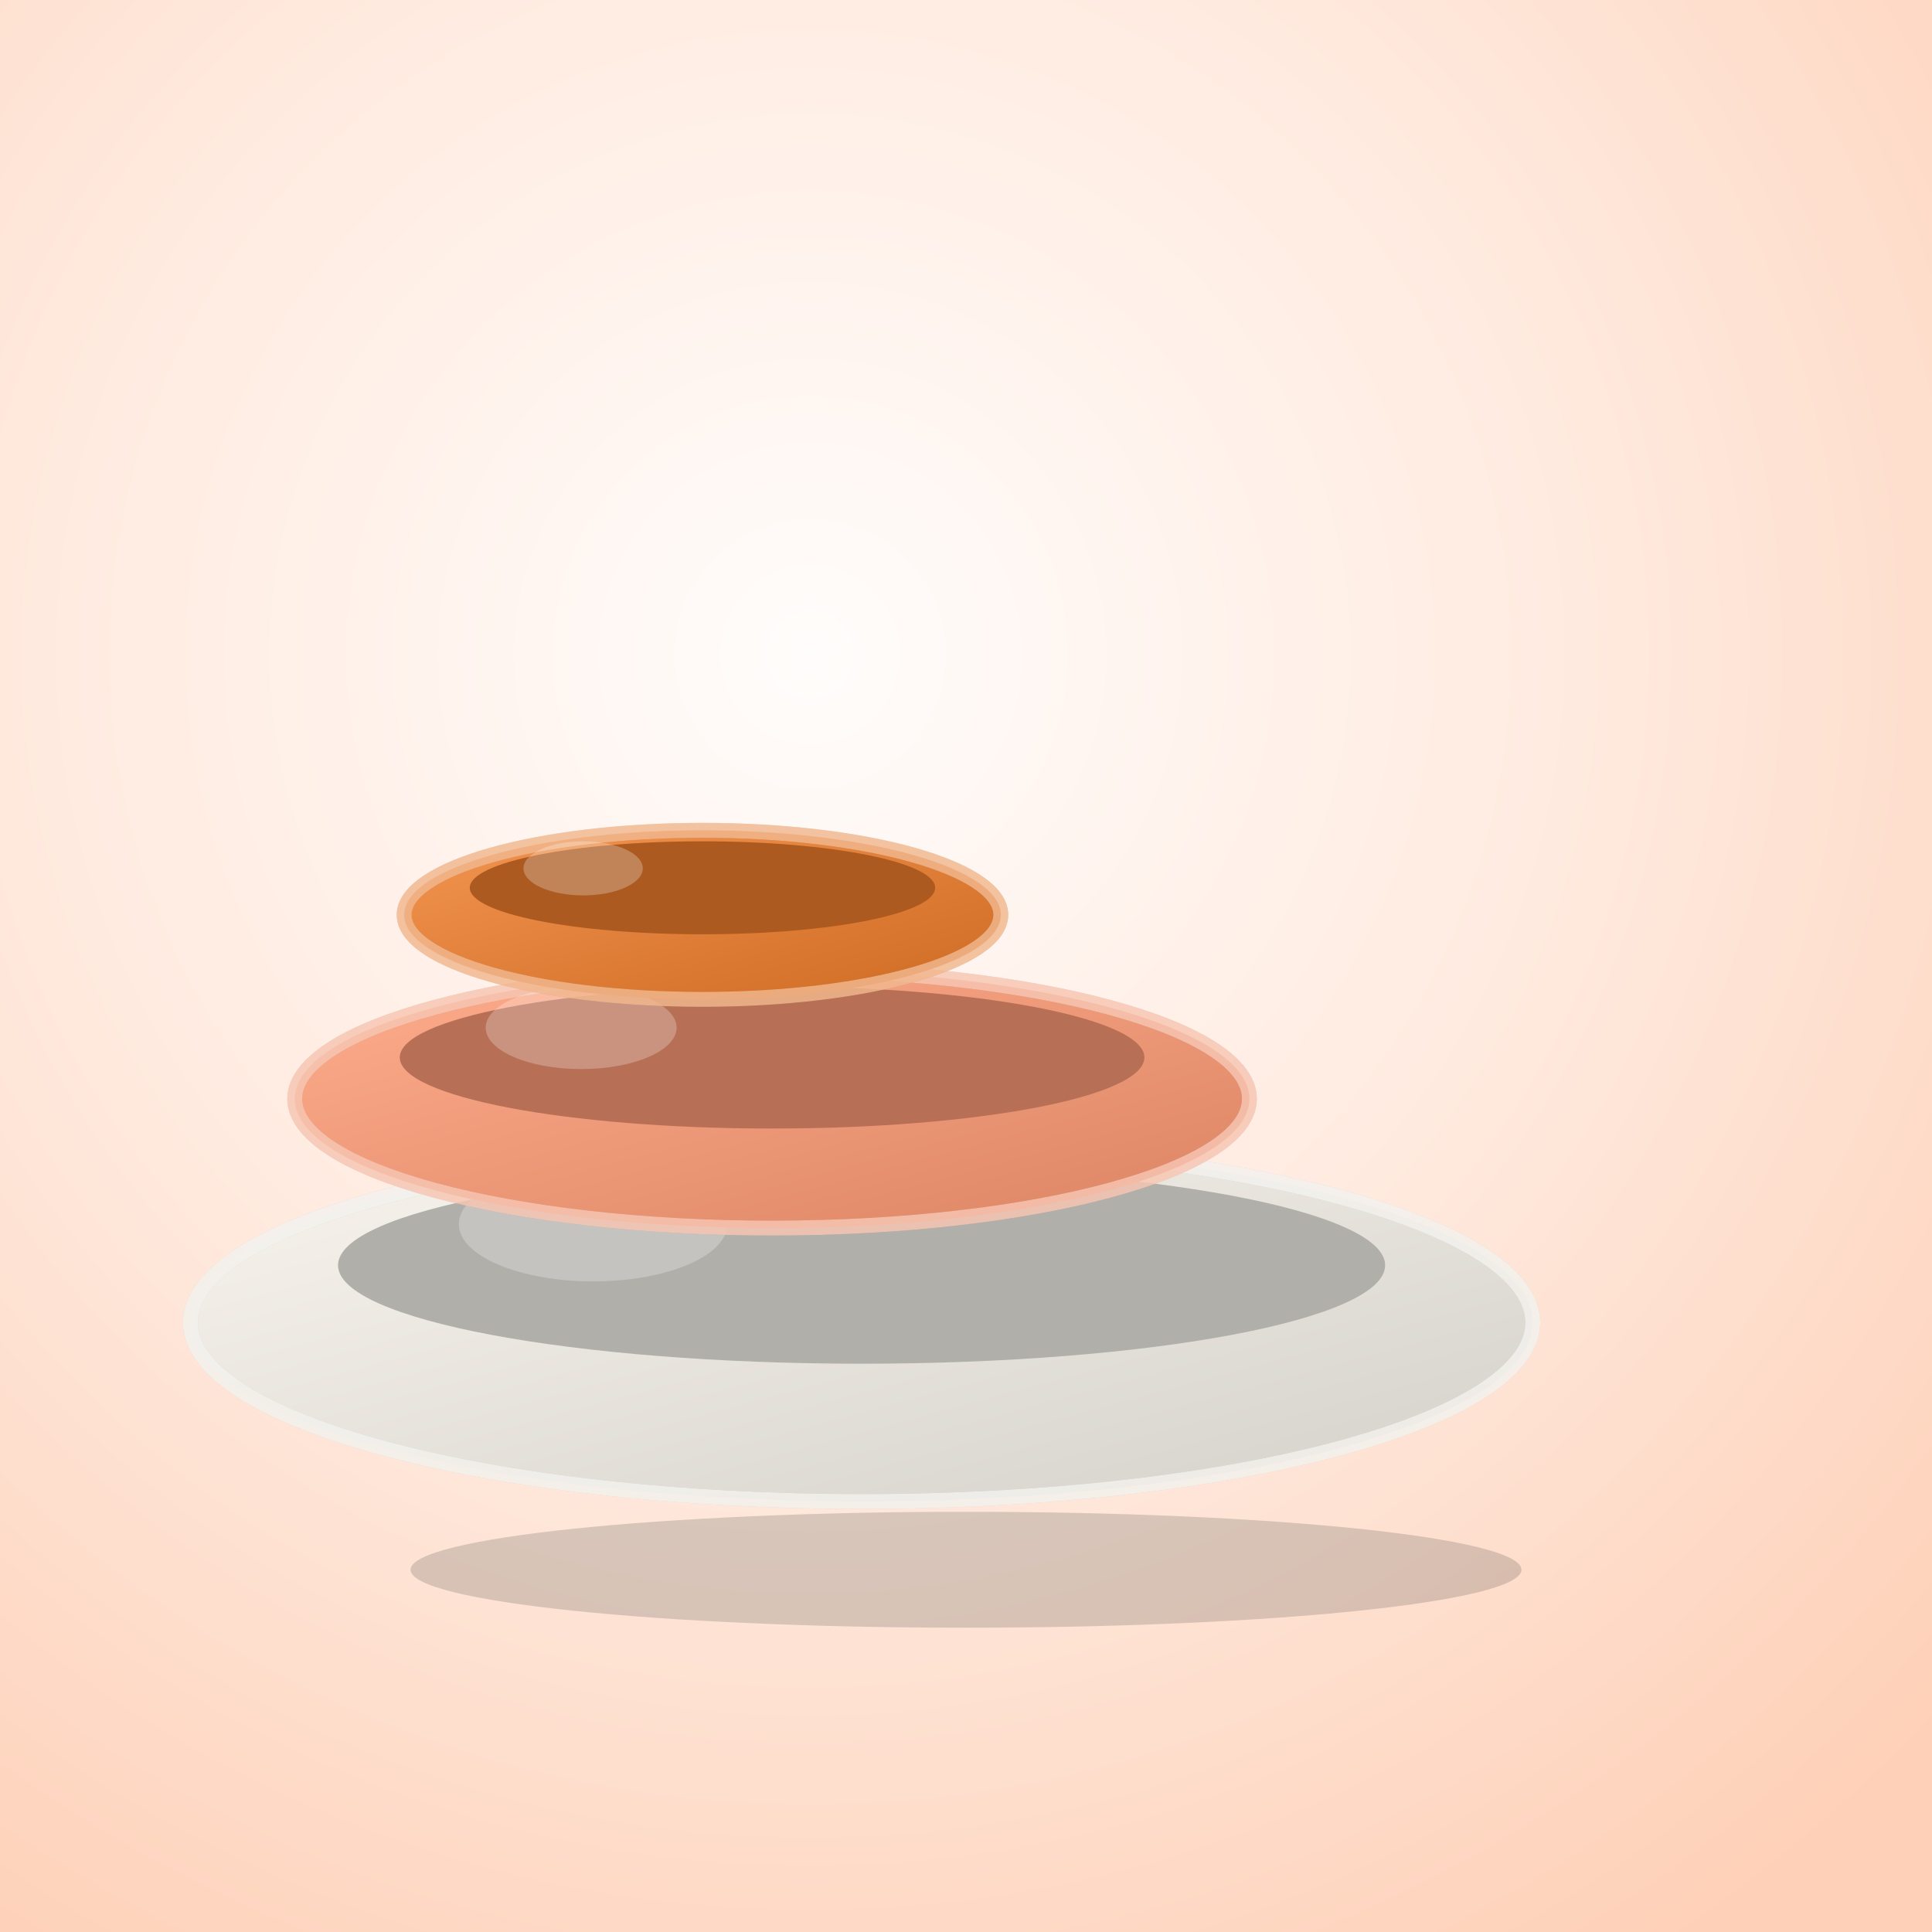
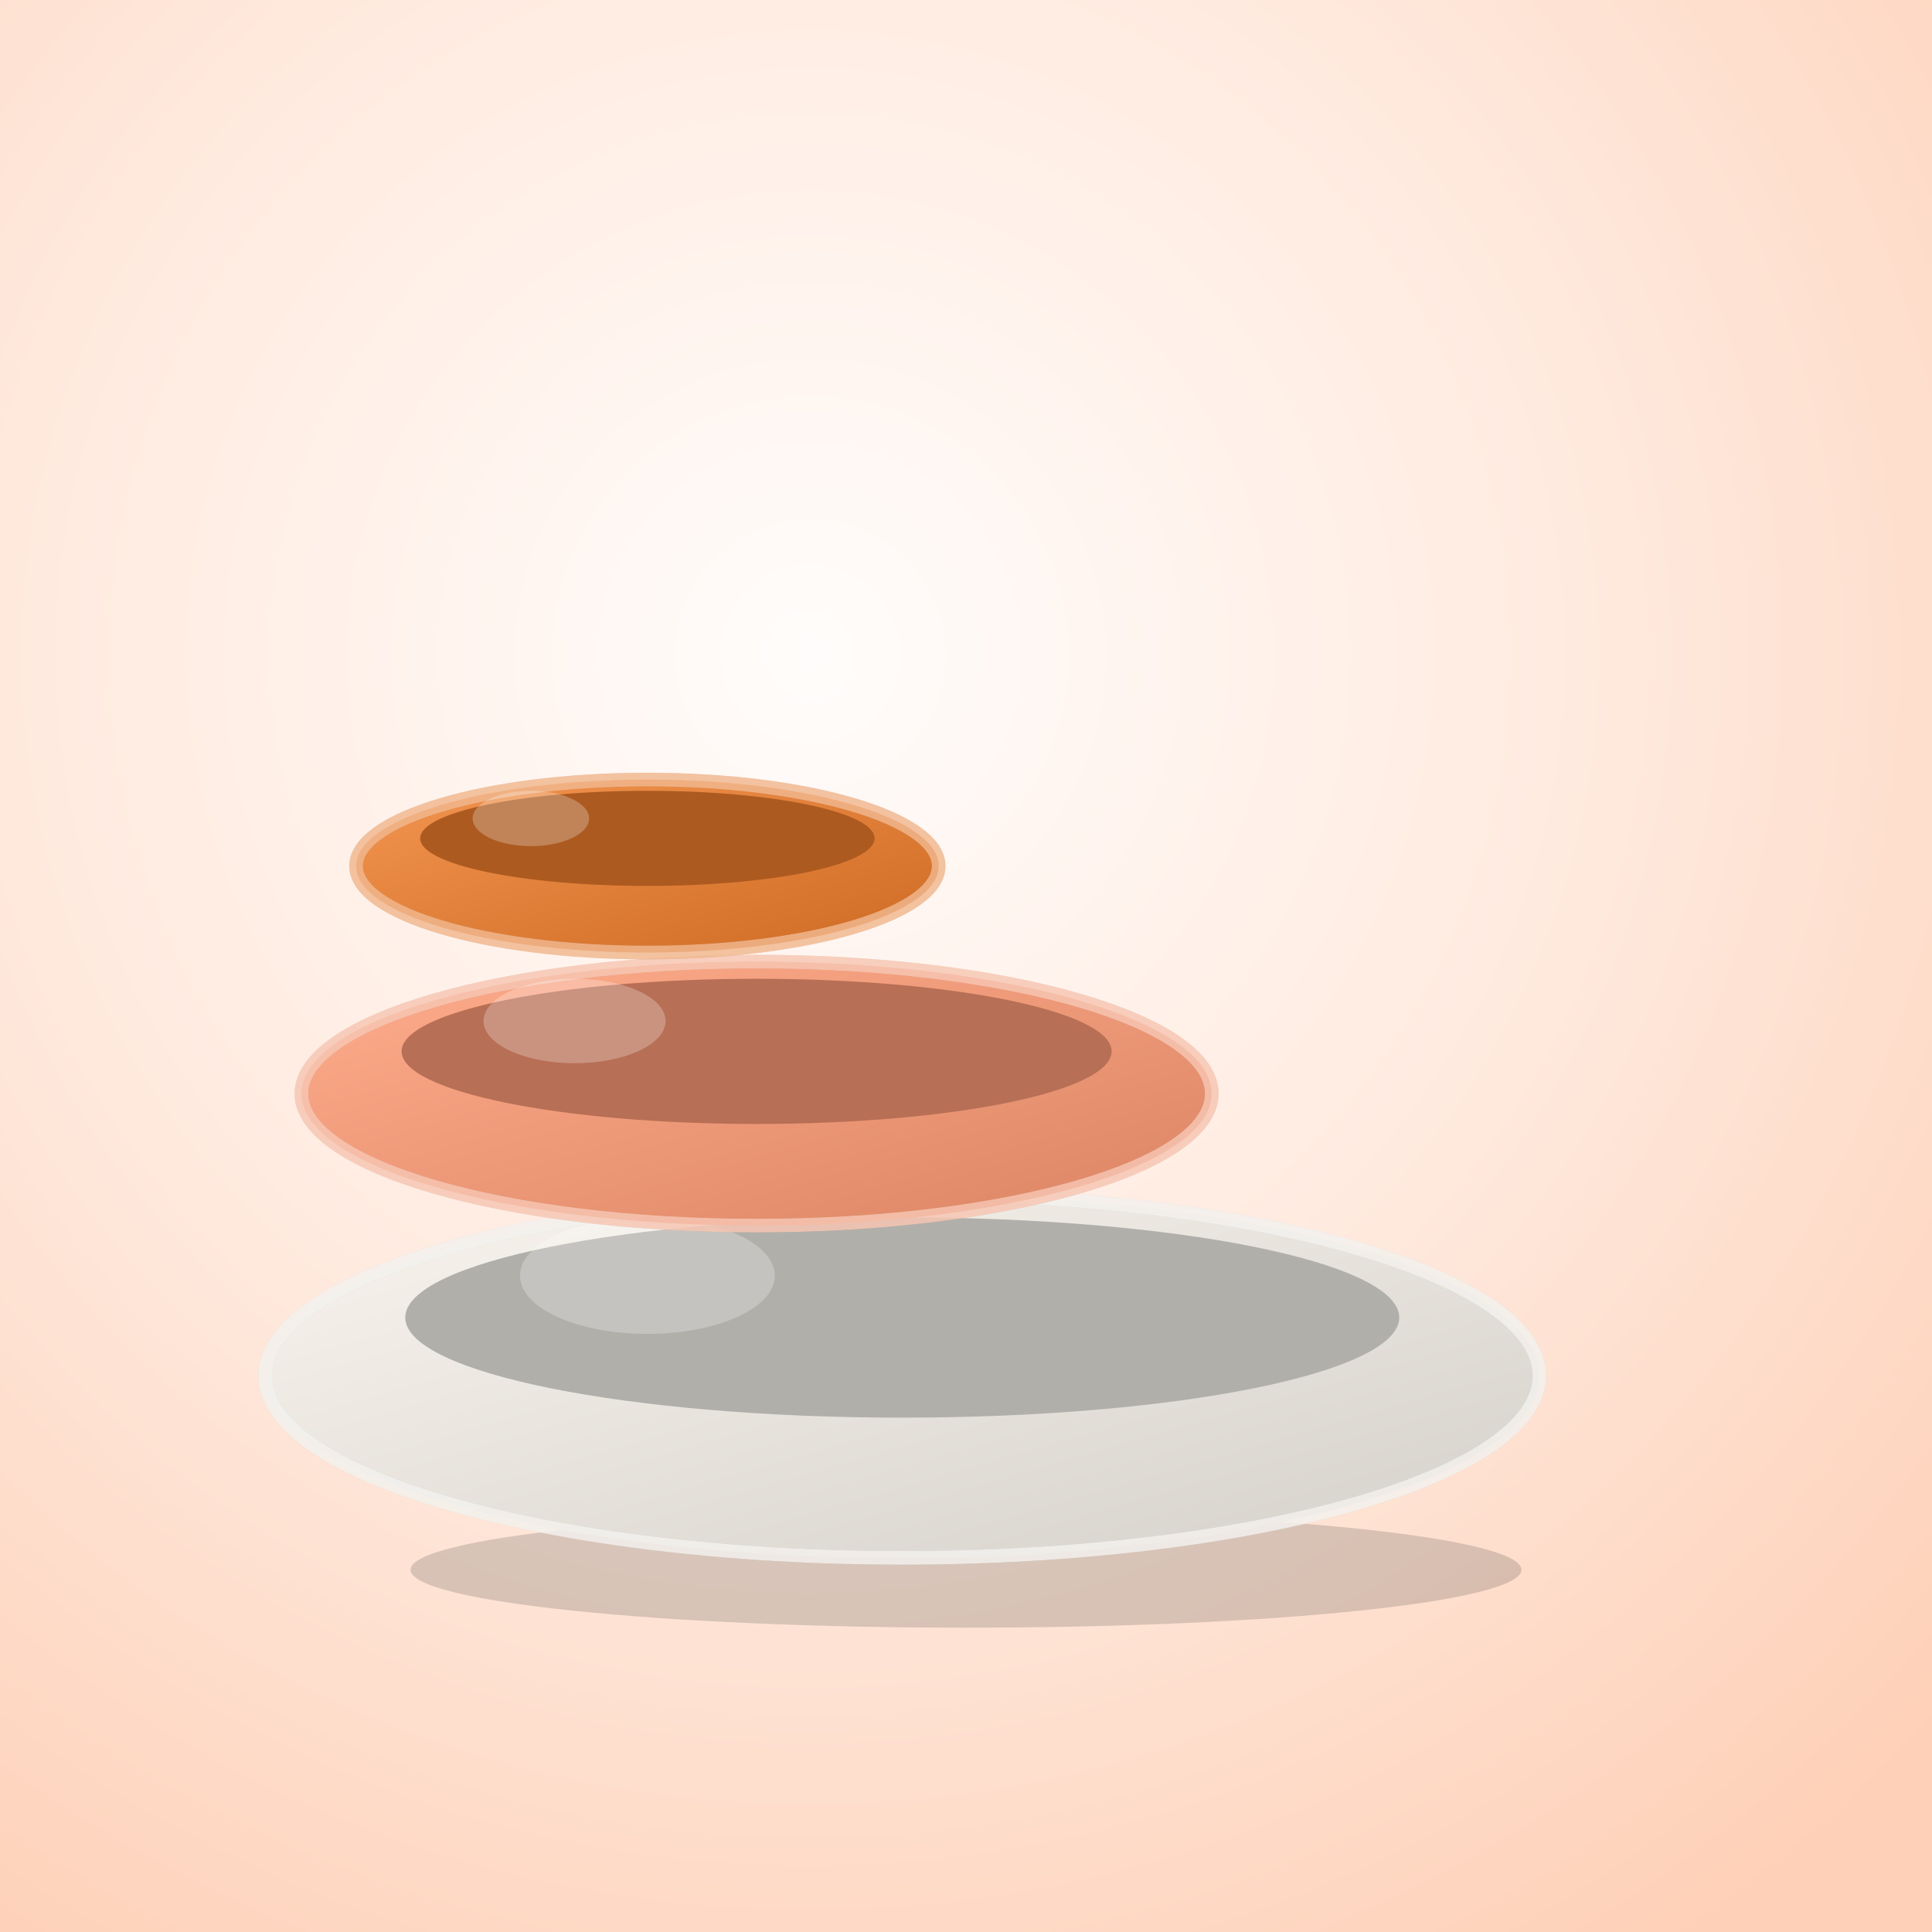
<svg xmlns="http://www.w3.org/2000/svg" viewBox="0 0 800 800" width="800" height="800">
  <defs>
    <radialGradient id="glow103" cx="0.42" cy="0.34" r="0.8">
      <stop offset="0" stop-color="#FFFFFF" stop-opacity="0.95" />
      <stop offset="0.5" stop-color="#FFFFFF" stop-opacity="0.55" />
      <stop offset="1" stop-color="#FFFFFF" stop-opacity="0" />
    </radialGradient>
    <linearGradient id="bowl104" x1="0" y1="0" x2="1" y2="1">
      <stop offset="0" stop-color="#f9f5ee" stop-opacity="1" />
      <stop offset="1" stop-color="#d4d1ca" stop-opacity="1" />
    </linearGradient>
    <linearGradient id="bowl105" x1="0" y1="0" x2="1" y2="1">
      <stop offset="0" stop-color="#ffad8d" stop-opacity="1" />
      <stop offset="1" stop-color="#db8463" stop-opacity="1" />
    </linearGradient>
    <linearGradient id="bowl106" x1="0" y1="0" x2="1" y2="1">
      <stop offset="0" stop-color="#f39551" stop-opacity="1" />
      <stop offset="1" stop-color="#ce6a22" stop-opacity="1" />
    </linearGradient>
  </defs>
  <rect width="800" height="800" fill="#fed0b7" />
  <rect width="800" height="800" fill="url(#glow103)" />
  <ellipse cx="400" cy="650" rx="230" ry="24" fill="#0E1014" opacity="0.16" filter="url(#blur107)" />
-   <g transform="translate(-466.76,-605.29) scale(2.0588)">
-     <ellipse cx="400" cy="560" rx="135" ry="36" fill="url(#bowl104)" stroke="#0E1014" stroke-width="3" stroke-opacity="0.14" />
-     <ellipse cx="400" cy="560" rx="135" ry="36" fill="none" stroke="#fbf9f5" stroke-width="3" stroke-opacity="0.8" />
-     <ellipse cx="400" cy="548.48" rx="105.3" ry="19.8" fill="#b1afaa" />
-     <ellipse cx="346" cy="540.2" rx="27" ry="11.52" fill="#FFFFFF" opacity="0.25" />
-     <ellipse cx="382" cy="515" rx="96" ry="26" fill="url(#bowl105)" stroke="#0E1014" stroke-width="3" stroke-opacity="0.14" />
-     <ellipse cx="382" cy="515" rx="96" ry="26" fill="none" stroke="#ffccb8" stroke-width="3" stroke-opacity="0.8" />
-     <ellipse cx="382" cy="506.68" rx="74.88" ry="14.3" fill="#b76f55" />
-     <ellipse cx="343.6" cy="500.7" rx="19.2" ry="8.32" fill="#FFFFFF" opacity="0.25" />
-     <ellipse cx="368" cy="478" rx="60" ry="17" fill="url(#bowl106)" stroke="#0E1014" stroke-width="3" stroke-opacity="0.14" />
-     <ellipse cx="368" cy="478" rx="60" ry="17" fill="none" stroke="#f8bd92" stroke-width="3" stroke-opacity="0.8" />
-     <ellipse cx="368" cy="472.56" rx="46.8" ry="9.35" fill="#ac5a20" />
-     <ellipse cx="344" cy="468.65" rx="12" ry="5.44" fill="#FFFFFF" opacity="0.25" />
+   <g transform="translate(-402.85,-504.54) scale(1.8846)">
+     <ellipse cx="412" cy="570" rx="140" ry="40" fill="url(#bowl104)" stroke="#0E1014" stroke-width="3" stroke-opacity="0.14" />
+     <ellipse cx="412" cy="570" rx="140" ry="40" fill="none" stroke="#fbf9f5" stroke-width="3" stroke-opacity="0.8" />
+     <ellipse cx="412" cy="557.2" rx="109.2" ry="22" fill="#b1afaa" />
+     <ellipse cx="356" cy="548" rx="28" ry="12.8" fill="#FFFFFF" opacity="0.25" />
+     <ellipse cx="380" cy="508" rx="100" ry="29" fill="url(#bowl105)" stroke="#0E1014" stroke-width="3" stroke-opacity="0.14" />
+     <ellipse cx="380" cy="508" rx="100" ry="29" fill="none" stroke="#ffccb8" stroke-width="3" stroke-opacity="0.8" />
+     <ellipse cx="380" cy="498.72" rx="78" ry="15.95" fill="#b76f55" />
+     <ellipse cx="340" cy="492.05" rx="20" ry="9.28" fill="#FFFFFF" opacity="0.25" />
+     <ellipse cx="356" cy="458" rx="64" ry="19" fill="url(#bowl106)" stroke="#0E1014" stroke-width="3" stroke-opacity="0.14" />
+     <ellipse cx="356" cy="458" rx="64" ry="19" fill="none" stroke="#f8bd92" stroke-width="3" stroke-opacity="0.8" />
+     <ellipse cx="356" cy="451.92" rx="49.92" ry="10.45" fill="#ac5a20" />
+     <ellipse cx="330.4" cy="447.55" rx="12.8" ry="6.08" fill="#FFFFFF" opacity="0.25" />
  </g>
</svg>
